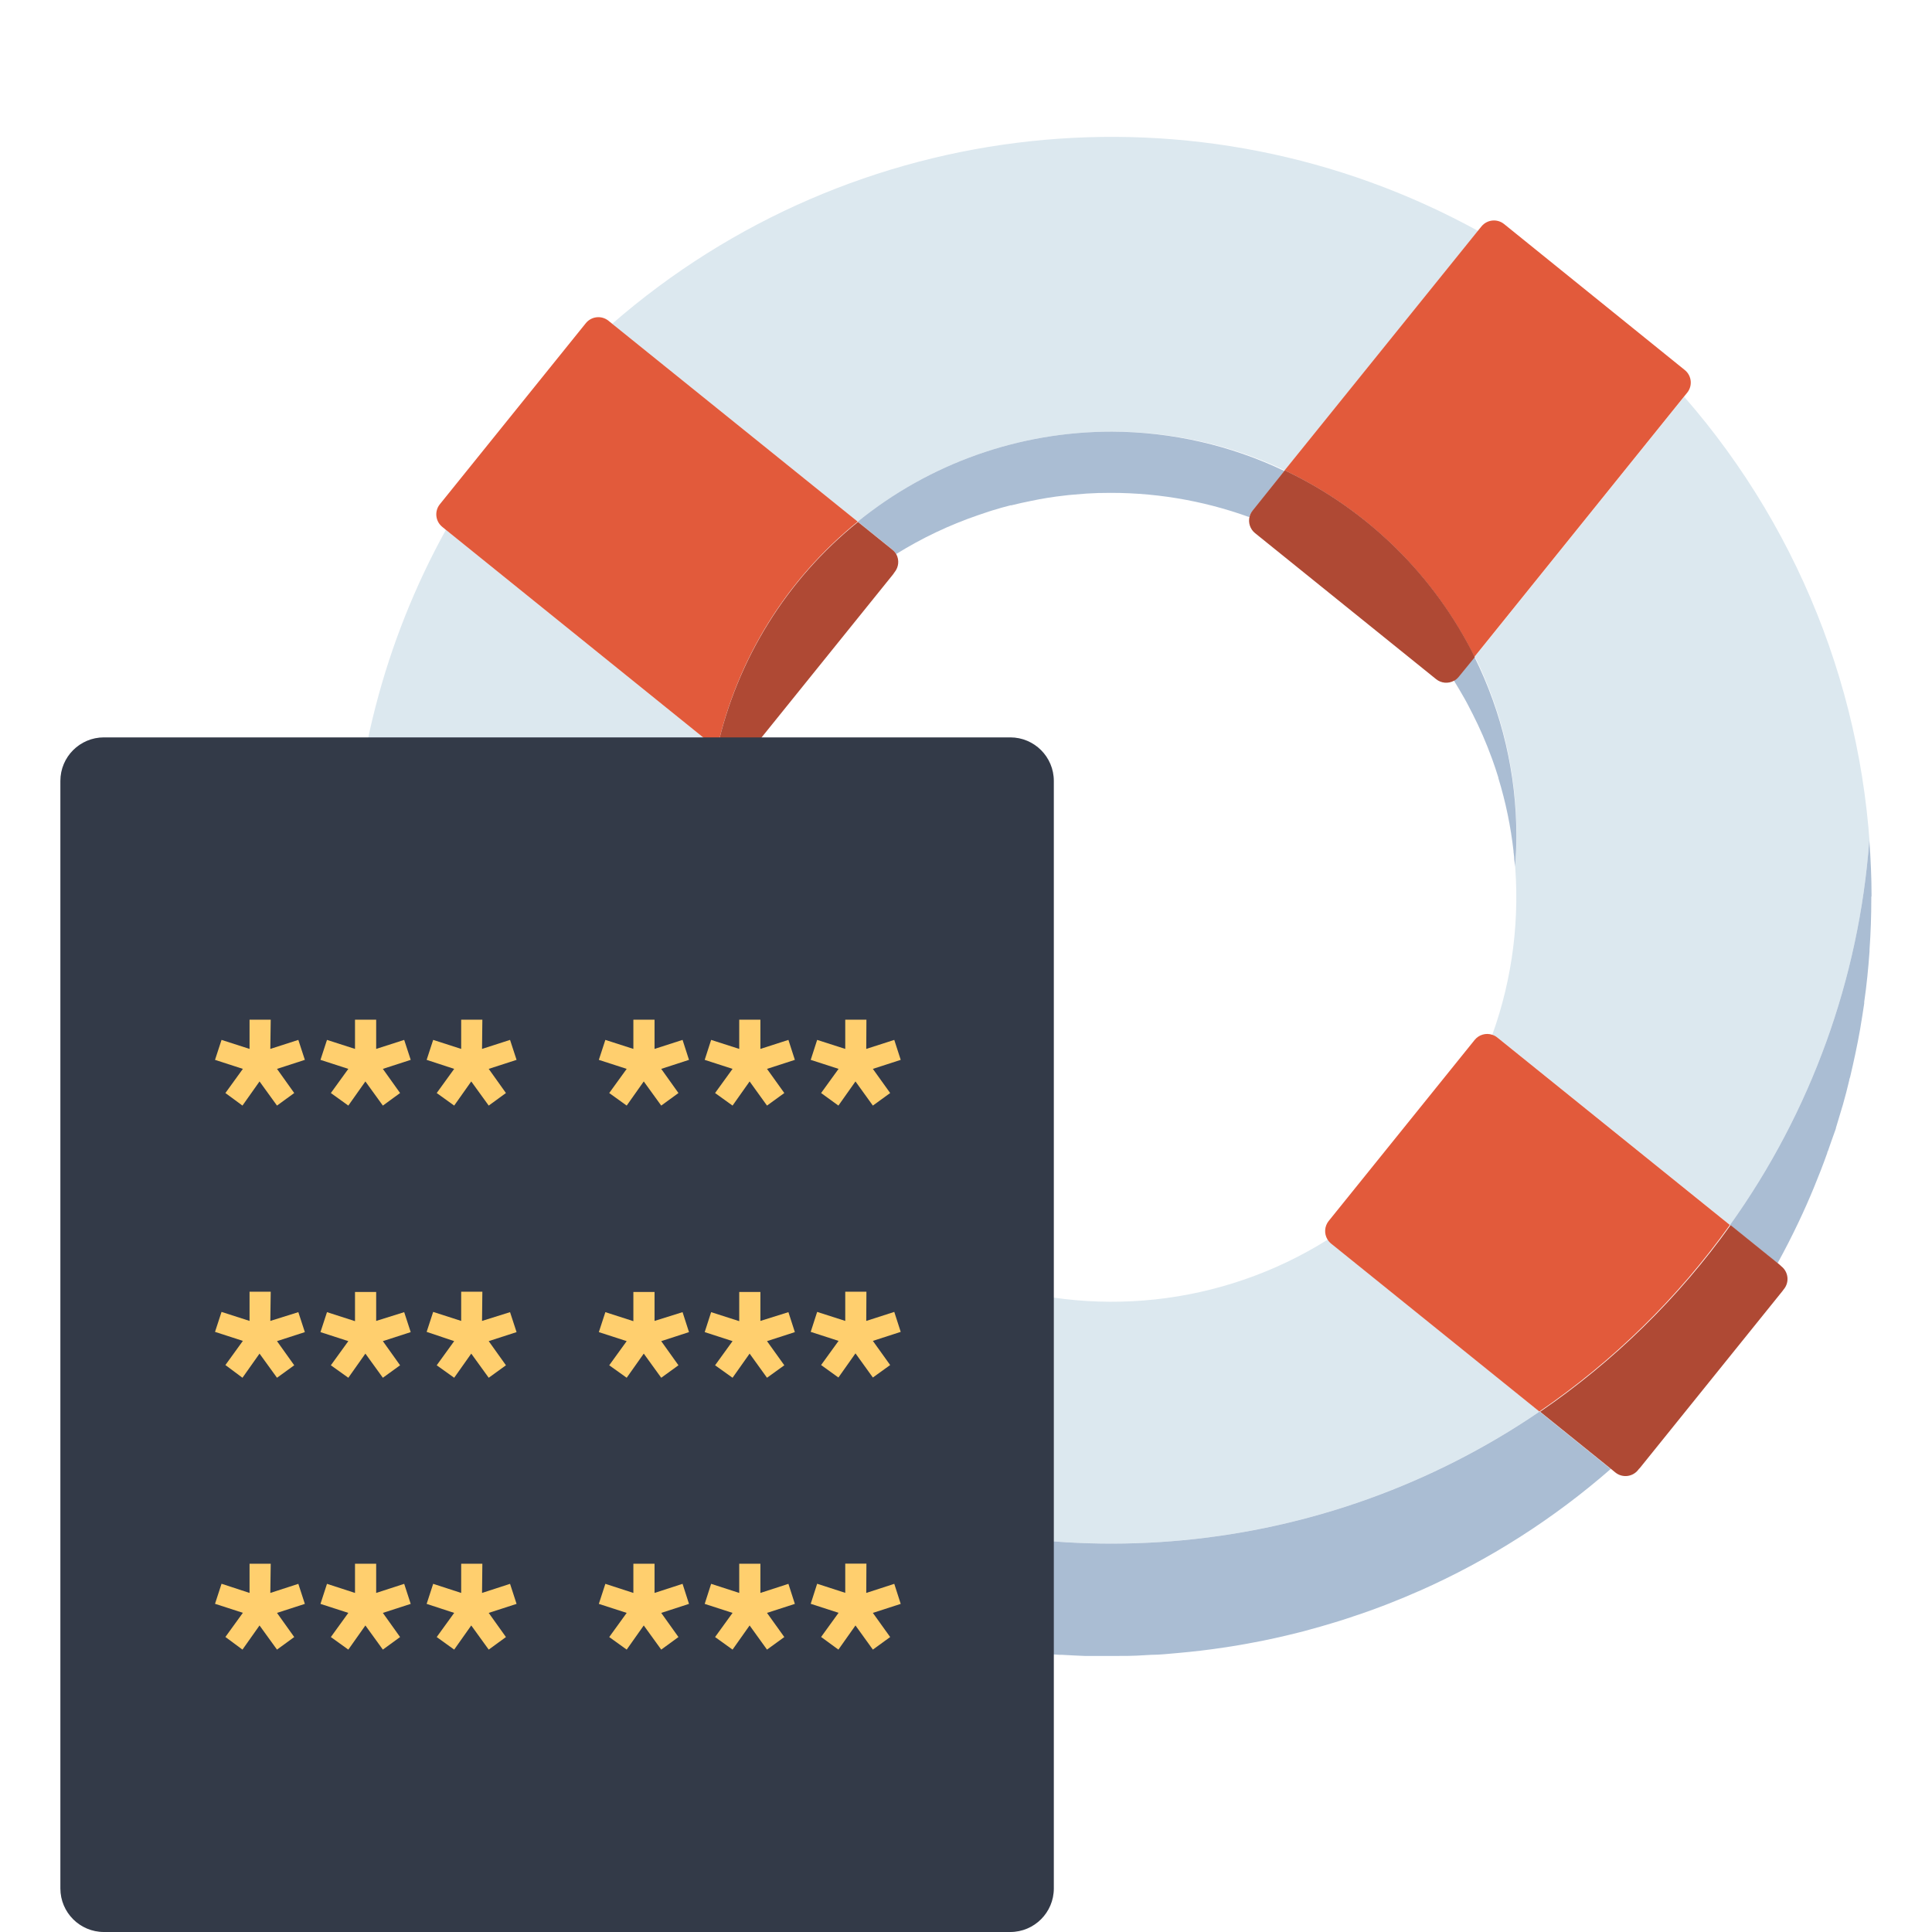
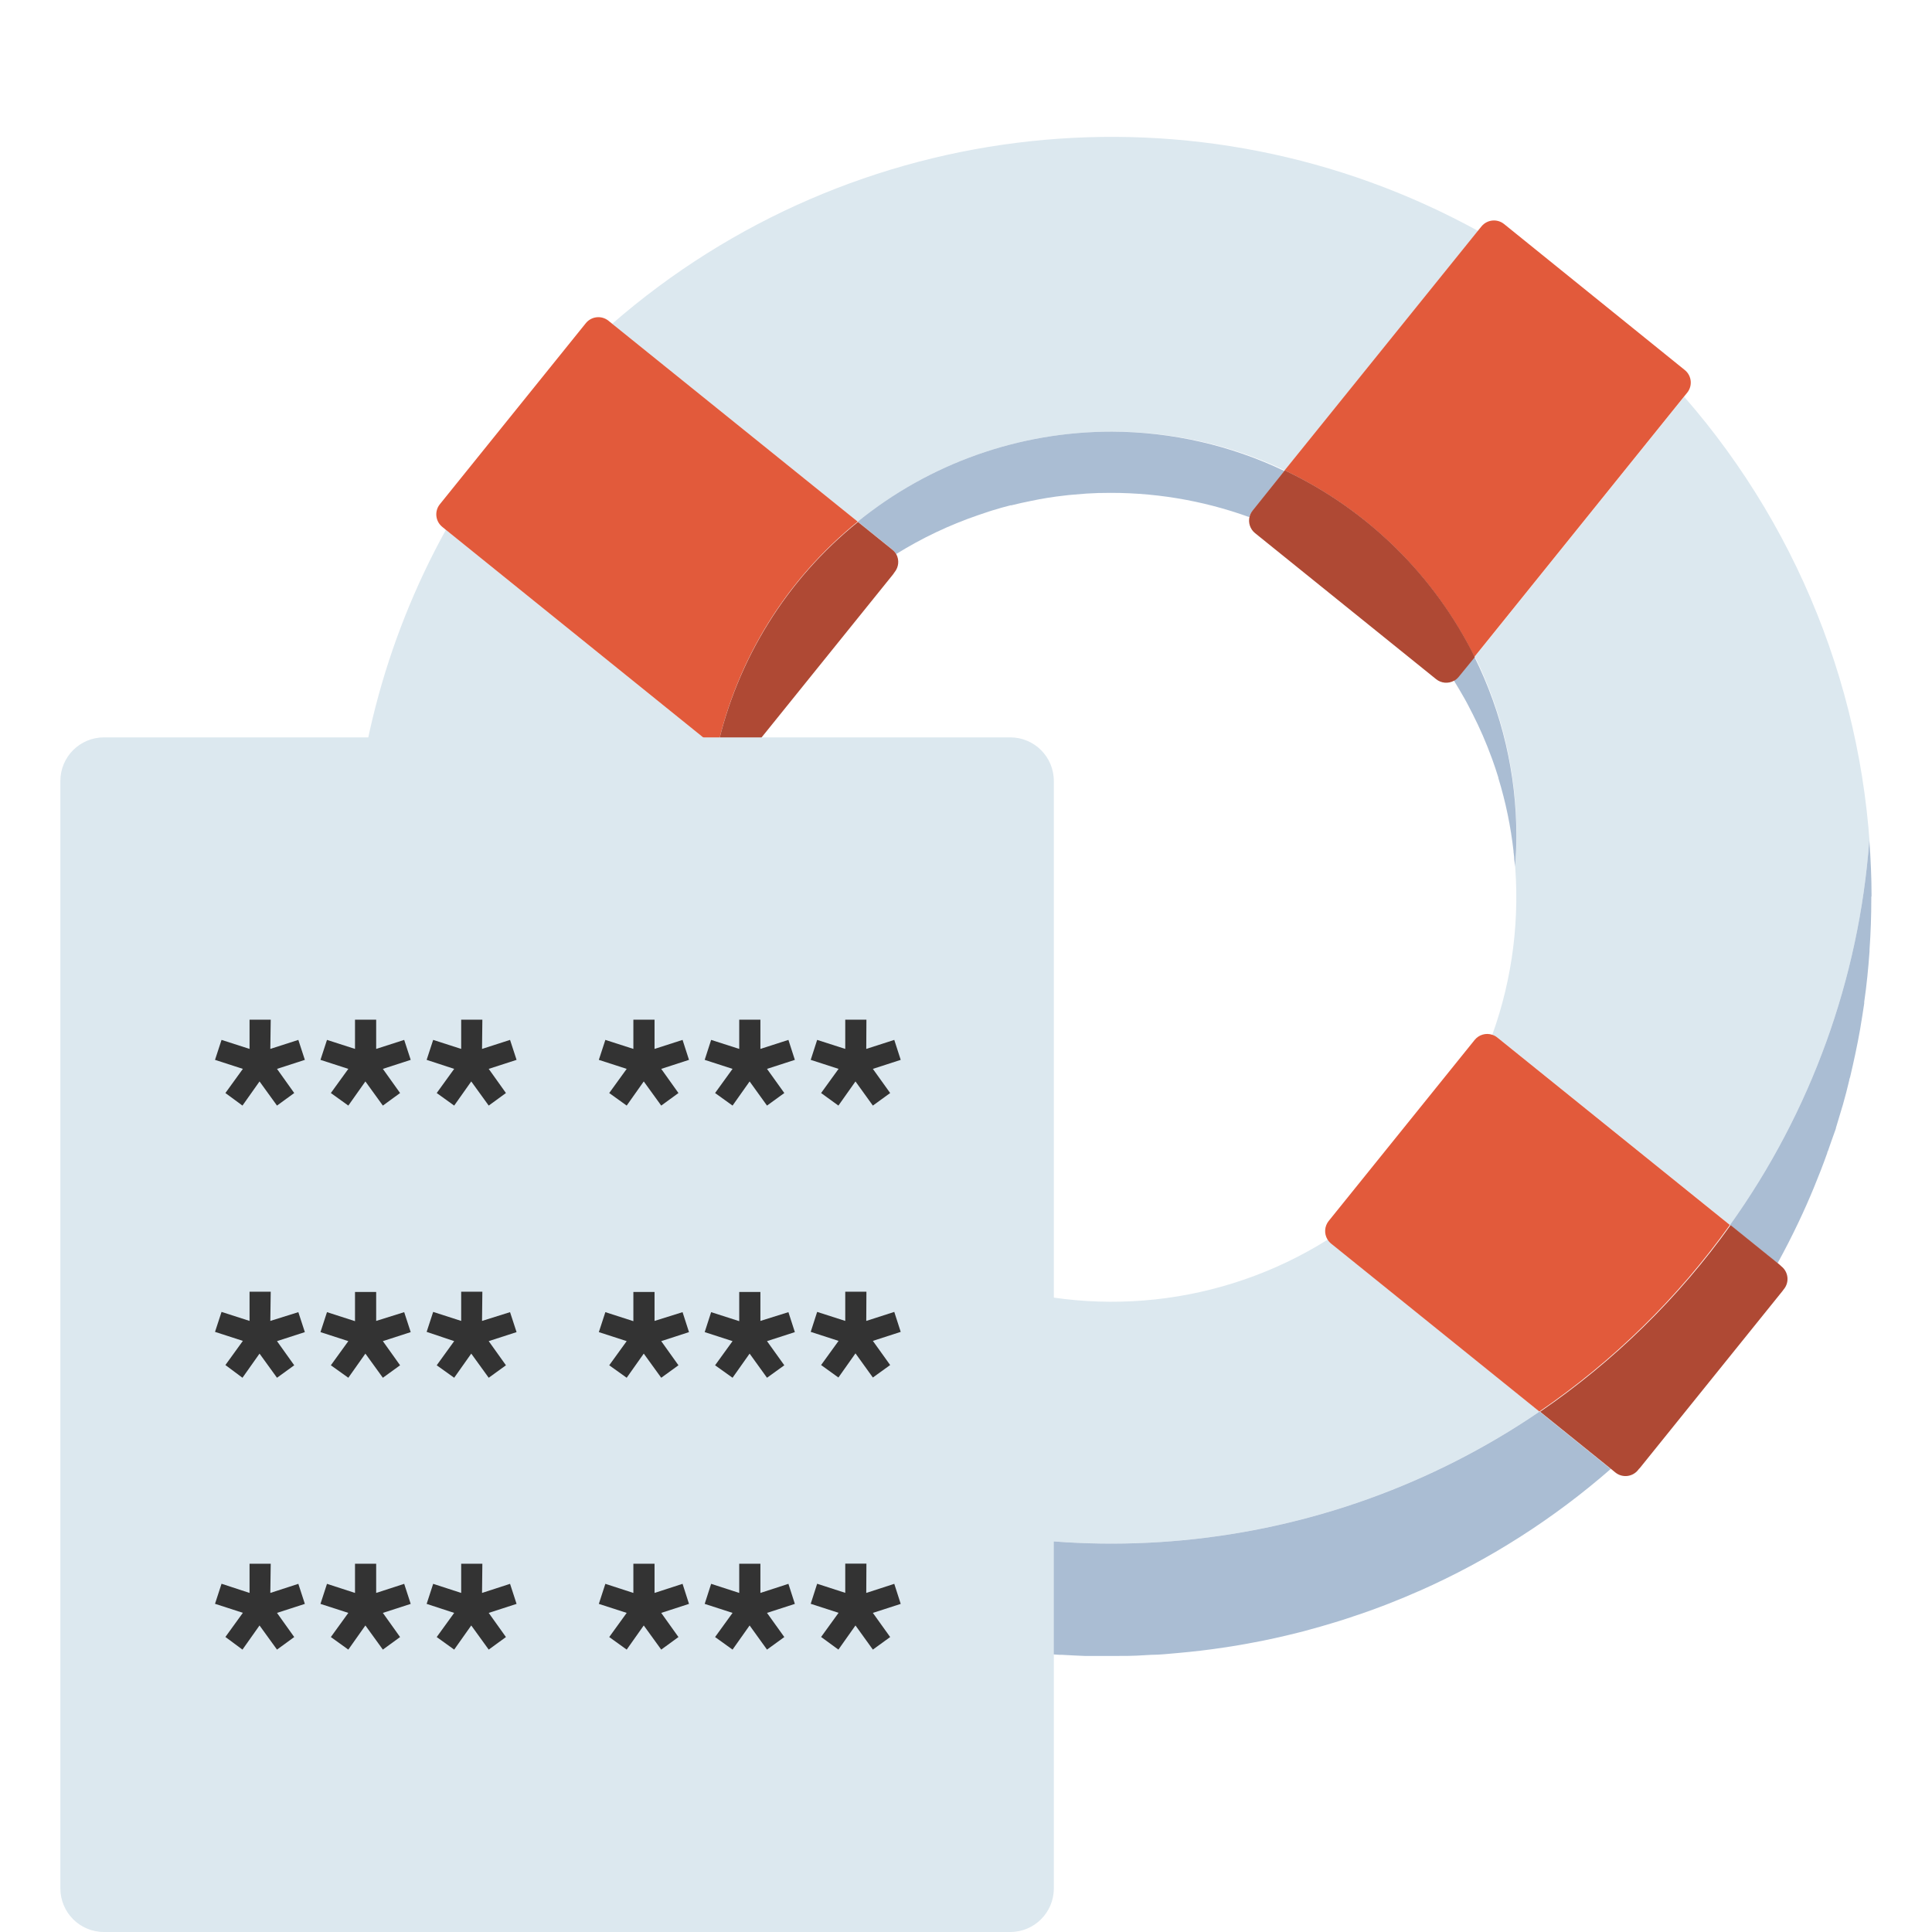
<svg xmlns="http://www.w3.org/2000/svg" viewBox="0 0 240 240">
  <defs>
    <style>
-             .a{isolation:isolate;}.b{fill:#dce8ef;}.c{fill:#e25a3b;}.d{fill:#8ca1c4;mix-blend-mode:multiply;}.e{fill:#aabdd3;}.f{fill:#af4934;}.g{fill:#333a48;}.h{fill:#ffcf6e;}
+             .a{isolation:isolate;}.b{fill:#dce8ef;}.c{fill:#e25a3b;}.d{fill:#8ca1c4;mix-blend-mode:multiply;}.e{fill:#aabdd3;}.f{fill:#af4934;}.g{fill:#dce8ef;}.h{fill:#333333;}
            @media (prefers-color-scheme: dark) {
-                 .g {
-                     fill: #dce8ef;
+                 .dark-mode-enabled .g {
+                     fill: #333a48;
                }
-                 .h {
-                     fill: #333333;
+                 .dark-mode-enabled .h {
+                     fill: #ffcf6e;
                }
            }
        </style>
  </defs>
  <g class="a">
    <path class="b" d="M188,105.75a49.86,49.86,0,0,0-1.89-9.12A50.78,50.78,0,0,1,188,105.75Z" />
    <path class="b" d="M185.3,94.11a48.64,48.64,0,0,0-2.36-5.43A50.05,50.05,0,0,1,185.3,94.11Z" />
    <path class="b" d="M182.27,87.38c-.18-.33-.37-.65-.56-1C181.9,86.73,182.09,87.05,182.27,87.38Z" />
    <path class="b" d="M186.13,96.57c-.22-.73-.47-1.46-.73-2.19C185.66,95.11,185.91,95.84,186.13,96.57Z" />
    <path class="b" d="M180.6,84.54c.06.11.13.21.2.32l-.19-.32Z" />
    <path class="b" d="M164.92,154A50.53,50.53,0,0,1,121,158.73l0,0L100.61,184a94.39,94.39,0,0,0,90.64-8.66l-25.87-20.86A1.93,1.93,0,0,1,164.92,154Z" />
    <path class="b" d="M188.39,103.87c0,1.26-.06,2.51-.15,3.75,0-.41-.09-.8-.13-1.21a50.44,50.44,0,0,1-2.73,22.13,1.8,1.8,0,0,1,.64.34l28.89,23.29a94,94,0,0,0,17.3-47.78c.17,2.27.28,4.57.28,6.89a94.35,94.35,0,0,0-23.28-62l-26,32.28A50,50,0,0,1,188.39,103.87Z" />
    <path class="b" d="M138.14,53.62a50,50,0,0,1,21.46,4.81l24-29.75A94.51,94.51,0,0,0,76.05,40.22l30.5,24.58A50,50,0,0,1,138.14,53.62Z" />
    <path class="b" d="M73.06,165.77l22.29-27.66.06,0A50.63,50.63,0,0,1,88,106.85c-.07-1-.11-2-.11-3A50.75,50.75,0,0,1,89.08,93L55.39,65.82a93.93,93.93,0,0,0-11.72,45.45c0-2.32.11-4.61.28-6.88A94.18,94.18,0,0,0,73.06,165.77Z" />
    <path class="c" d="M209.33,46,186.84,27.83a2,2,0,0,0-2.81.3l-.45.55-24,29.75a50.43,50.43,0,0,1,23.58,23.16l26-32.28.43-.53A2,2,0,0,0,209.33,46Z" />
    <path class="c" d="M180.55,84.44h0l.06.09h0Z" />
    <path class="c" d="M76.05,40.22l-.47-.38a2,2,0,0,0-2.81.31L54.64,62.64a2,2,0,0,0,.3,2.81l.45.37L89.08,93A50.23,50.23,0,0,1,106.55,64.8Z" />
    <path class="c" d="M186,128.88a1.8,1.8,0,0,0-.64-.34,2,2,0,0,0-2.17.64l-18.14,22.5a2,2,0,0,0-.15,2.28,1.93,1.93,0,0,0,.46.53l25.87,20.86a95.1,95.1,0,0,0,23.66-23.18Z" />
    <path class="c" d="M120.77,156.91l-23.57-19a1.31,1.31,0,0,0-1.79.15l-.06,0L73.06,165.77A94.59,94.59,0,0,0,100.61,184L121,158.76l0,0A1.32,1.32,0,0,0,120.77,156.91Z" />
    <path class="c" d="M66.91,173.43v0l0,0v0Z" />
    <path class="d" d="M188.11,106.41c0-.22,0-.44-.07-.66C188.07,106,188.09,106.19,188.11,106.41Z" />
    <path class="d" d="M181.71,86.4c-.29-.52-.6-1-.91-1.54C181.11,85.37,181.42,85.88,181.71,86.4Z" />
    <path class="d" d="M186.15,96.63l0-.06Z" />
    <path class="d" d="M185.4,94.38l-.1-.27C185.34,94.2,185.37,94.29,185.4,94.38Z" />
    <path class="d" d="M182.94,88.68c-.22-.44-.44-.87-.67-1.3C182.5,87.81,182.72,88.24,182.94,88.68Z" />
    <path class="e" d="M180.61,84.54l.19.32c.31.51.62,1,.91,1.54.19.33.38.65.56,1s.45.86.67,1.3a48.64,48.64,0,0,1,2.36,5.43l.1.27c.26.73.51,1.46.73,2.19l0,.06a49.86,49.86,0,0,1,1.89,9.12c0,.22.05.44.07.66,0,.41.1.8.13,1.21.09-1.24.15-2.49.15-3.75a50,50,0,0,0-5.21-22.28l-2,2.45A2,2,0,0,1,180.61,84.54Z" />
    <path class="e" d="M90.81,94.21a2,2,0,0,1-.61-.33L89.08,93a50.75,50.75,0,0,0-1.19,10.89c0,1,0,2,.11,3,0,.26,0,.51,0,.77a50.17,50.17,0,0,1,2.87-13.37Z" />
    <path class="e" d="M138.14,53.62A50,50,0,0,0,106.55,64.8l4.3,3.47a2.09,2.09,0,0,1,.47.56l0,0A49.77,49.77,0,0,1,121.49,64l.92-.31c.3-.1.61-.21.92-.3.73-.23,1.47-.43,2.21-.62l.11,0c.81-.21,1.63-.38,2.46-.55l1-.2c.68-.13,1.36-.23,2.05-.33l1.57-.19.7-.06c1-.1,2.06-.17,3.1-.2h.28a50.42,50.42,0,0,1,18.38,3h0a1.94,1.94,0,0,1,.37-.73l4-5A50,50,0,0,0,138.14,53.62Z" />
    <path class="f" d="M159.6,58.43l-4,5a1.94,1.94,0,0,0-.37.73h0a2,2,0,0,0,.68,2.07l22.49,18.14a2,2,0,0,0,2.21.2l-.06-.09h0l.06.1a2,2,0,0,0,.6-.5l2-2.45A50.43,50.43,0,0,0,159.6,58.43Z" />
    <path class="f" d="M111.35,68.87l0,0a2.09,2.09,0,0,0-.47-.56l-4.3-3.47A50.23,50.23,0,0,0,89.08,93l1.12.9a2,2,0,0,0,.61.33l.1,0a2,2,0,0,0,2.1-.67l.14-.18a.73.73,0,0,0,.09-.08l17.74-22a.53.53,0,0,1,.06-.1l.11-.15A2,2,0,0,0,111.35,68.87Z" />
    <path class="d" d="M92.21,194.42a.68.68,0,0,0,.12-.12l.15-.19h0Z" />
    <path class="e" d="M44,104.39c-.17,2.27-.28,4.56-.28,6.88,0,0,0,.1,0,.16s0,.09,0,.14c0,1.33,0,2.65.09,4l0,.65c.06,1.19.14,2.38.24,3.56,0,.36.07.71.11,1.07.1,1.05.22,2.1.36,3.14.06.48.13,1,.2,1.42.14.93.29,1.85.45,2.77.1.55.21,1.1.32,1.66.14.71.29,1.42.45,2.12s.32,1.4.49,2.09.36,1.42.55,2.12.33,1.2.5,1.79c.25.86.51,1.72.79,2.57.09.29.18.59.28.88.39,1.16.8,2.32,1.24,3.47l.14.39a94,94,0,0,0,17,28.2l0,0,6.16-7.64A94.18,94.18,0,0,1,44,104.39Z" />
    <path class="e" d="M232.49,111.28c0-2.32-.11-4.62-.28-6.89a94,94,0,0,1-17.3,47.78l5.9,4.76h0l0,0h0q1.39-2.52,2.62-5.12v0c.66-1.39,1.29-2.81,1.88-4.24s1.16-2.89,1.68-4.35c0-.06,0-.13.07-.2.33-.94.65-1.88,1-2.83v-.06c.31-1,.61-2,.88-2.93s.54-2,.78-3c0-.13.07-.27.11-.41.47-2,.89-3.94,1.24-5.93l.06-.37c.16-.95.31-1.89.45-2.85a1.1,1.1,0,0,1,0-.18c.15-1,.28-2.1.39-3.16v0c.11-1,.19-2.08.27-3.12,0-.07,0-.14,0-.21.15-2.11.22-4.21.22-6.32,0-.07,0-.14,0-.2S232.49,111.33,232.49,111.28Z" />
    <path class="e" d="M200.15,182.53l-8.9-7.18A94.39,94.39,0,0,1,100.61,184l-8.14,10.1h0a93.75,93.75,0,0,0,16,7h0q1.33.44,2.67.84l.19.05c.92.28,1.84.53,2.77.78s1.86.47,2.8.68l.3.07q1.2.27,2.4.51l.58.11c.81.15,1.62.3,2.43.43l.32.06c.93.15,1.87.28,2.82.41l.33,0c.81.1,1.63.19,2.45.27l.63.07c.82.07,1.64.14,2.46.19l.34,0c1,.06,1.9.1,2.86.14h.46l2.32,0h.71c1.27,0,2.52,0,3.78-.09l.91-.05c1.12,0,2.24-.14,3.35-.23l1.35-.13c1-.1,1.93-.21,2.89-.34l1.74-.25q1.27-.19,2.52-.42l2-.38,1.55-.33c.93-.21,1.86-.42,2.79-.66.5-.12,1-.25,1.48-.39.89-.24,1.78-.49,2.66-.76.64-.19,1.27-.38,1.9-.59s1.34-.44,2-.67c.85-.3,1.7-.6,2.53-.92l1.05-.41c1.12-.44,2.23-.9,3.33-1.39l.2-.08a93.92,93.92,0,0,0,23.82-15.2Z" />
    <path class="d" d="M220.83,156.91l0,0h0v0Z" />
    <path class="f" d="M221.29,157.31l0,0a1.45,1.45,0,0,0-.18-.17l-.23-.19v0h0l-5.9-4.76a95.1,95.1,0,0,1-23.66,23.18l8.9,7.18,0,0,.45.37a2,2,0,0,0,2.81-.3l.11-.14.12-.12,17.73-22a1.7,1.7,0,0,0,.1-.14l.08-.1A2,2,0,0,0,221.29,157.31Z" />
    <path class="f" d="M73.06,165.77l-6.16,7.64v0l0,0v0l-.81,1a1.31,1.31,0,0,0,.2,1.84l23.57,19a1.3,1.3,0,0,0,1.84-.2l.54-.67.26-.31,8.14-10.1A94.59,94.59,0,0,1,73.06,165.77Z" />
    <rect class="g" x="7.5" y="91.6" width="123.41" height="148.4" rx="5.41" ry="5.41" />
    <path class="h" d="M33.58,130.3l3.48-1.12.81,2.48-3.46,1.12,2.14,3-2.14,1.56-2.17-3-2.12,3L28,135.78l2.17-3-3.46-1.12.81-2.48L31,130.3v-3.63h2.63Z" />
    <path class="h" d="M46.73,130.3l3.48-1.12.81,2.48-3.46,1.12,2.14,3-2.14,1.56-2.17-3-2.12,3-2.17-1.56,2.17-3-3.46-1.12.81-2.48,3.48,1.12v-3.63h2.63Z" />
    <path class="h" d="M59.88,130.3l3.48-1.12.81,2.48-3.46,1.12,2.14,3-2.14,1.56-2.17-3-2.12,3-2.17-1.56,2.17-3L53,131.66l.81-2.48,3.48,1.12v-3.63h2.63Z" />
    <path class="h" d="M81.31,130.3l3.48-1.12.8,2.48-3.45,1.12,2.14,3-2.14,1.56-2.17-3-2.12,3-2.17-1.56,2.17-3-3.46-1.12.81-2.48,3.48,1.12v-3.63h2.63Z" />
    <path class="h" d="M94.46,130.3l3.48-1.12.8,2.48-3.46,1.12,2.15,3-2.15,1.56-2.16-3-2.12,3-2.17-1.56,2.17-3-3.46-1.12.8-2.48,3.49,1.12v-3.63h2.63Z" />
    <path class="h" d="M107.61,130.3l3.48-1.12.8,2.48-3.46,1.12,2.15,3-2.15,1.56-2.16-3-2.12,3L102,135.78l2.17-3-3.46-1.12.8-2.48L105,130.3v-3.63h2.63Z" />
    <path class="h" d="M33.58,164.09,37.06,163l.81,2.48-3.46,1.12,2.14,3-2.14,1.55-2.17-3-2.12,3L28,169.57l2.17-3-3.46-1.12.81-2.48L31,164.09v-3.63h2.63Z" />
    <path class="h" d="M46.73,164.09,50.21,163l.81,2.48-3.46,1.12,2.14,3-2.14,1.55-2.17-3-2.12,3-2.17-1.55,2.17-3-3.46-1.12.81-2.48,3.48,1.12v-3.63h2.63Z" />
    <path class="h" d="M59.88,164.09,63.36,163l.81,2.48-3.46,1.12,2.14,3-2.14,1.55-2.17-3-2.12,3-2.17-1.55,2.17-3L53,165.45l.81-2.48,3.48,1.12v-3.63h2.63Z" />
    <path class="h" d="M81.31,164.09,84.79,163l.8,2.48-3.45,1.12,2.14,3-2.14,1.55-2.17-3-2.12,3-2.17-1.55,2.17-3-3.46-1.12L75.2,163l3.48,1.12v-3.63h2.63Z" />
    <path class="h" d="M94.46,164.09,97.94,163l.8,2.48-3.46,1.12,2.15,3-2.15,1.55-2.16-3-2.12,3-2.17-1.55,2.17-3-3.46-1.12.8-2.48,3.49,1.12v-3.63h2.63Z" />
    <path class="h" d="M107.61,164.09l3.48-1.12.8,2.48-3.46,1.12,2.15,3-2.15,1.55-2.16-3-2.12,3L102,169.57l2.17-3-3.46-1.12.8-2.48,3.49,1.12v-3.63h2.63Z" />
    <path class="h" d="M33.58,197.88l3.48-1.13.81,2.49-3.46,1.12,2.14,3-2.14,1.56-2.17-3-2.12,3L28,203.35l2.17-3-3.46-1.12.81-2.49L31,197.88v-3.63h2.63Z" />
    <path class="h" d="M46.73,197.88l3.48-1.13.81,2.49-3.46,1.12,2.14,3-2.14,1.56-2.17-3-2.12,3-2.17-1.56,2.17-3-3.46-1.12.81-2.49,3.48,1.13v-3.63h2.63Z" />
    <path class="h" d="M59.88,197.88l3.48-1.13.81,2.49-3.46,1.12,2.14,3-2.14,1.56-2.17-3-2.12,3-2.17-1.56,2.17-3L53,199.24l.81-2.49,3.48,1.13v-3.63h2.63Z" />
    <path class="h" d="M81.31,197.88l3.48-1.13.8,2.49-3.45,1.12,2.14,3-2.14,1.56-2.17-3-2.12,3-2.17-1.56,2.17-3-3.46-1.12.81-2.49,3.48,1.13v-3.63h2.63Z" />
    <path class="h" d="M94.46,197.88l3.48-1.13.8,2.49-3.46,1.12,2.15,3-2.15,1.56-2.16-3-2.12,3-2.17-1.56,2.17-3-3.46-1.12.8-2.49,3.49,1.13v-3.63h2.63Z" />
    <path class="h" d="M107.61,197.88l3.48-1.13.8,2.49-3.46,1.12,2.15,3-2.15,1.56-2.16-3-2.12,3L102,203.35l2.17-3-3.46-1.12.8-2.49,3.49,1.13v-3.63h2.63Z" />
  </g>
</svg>
